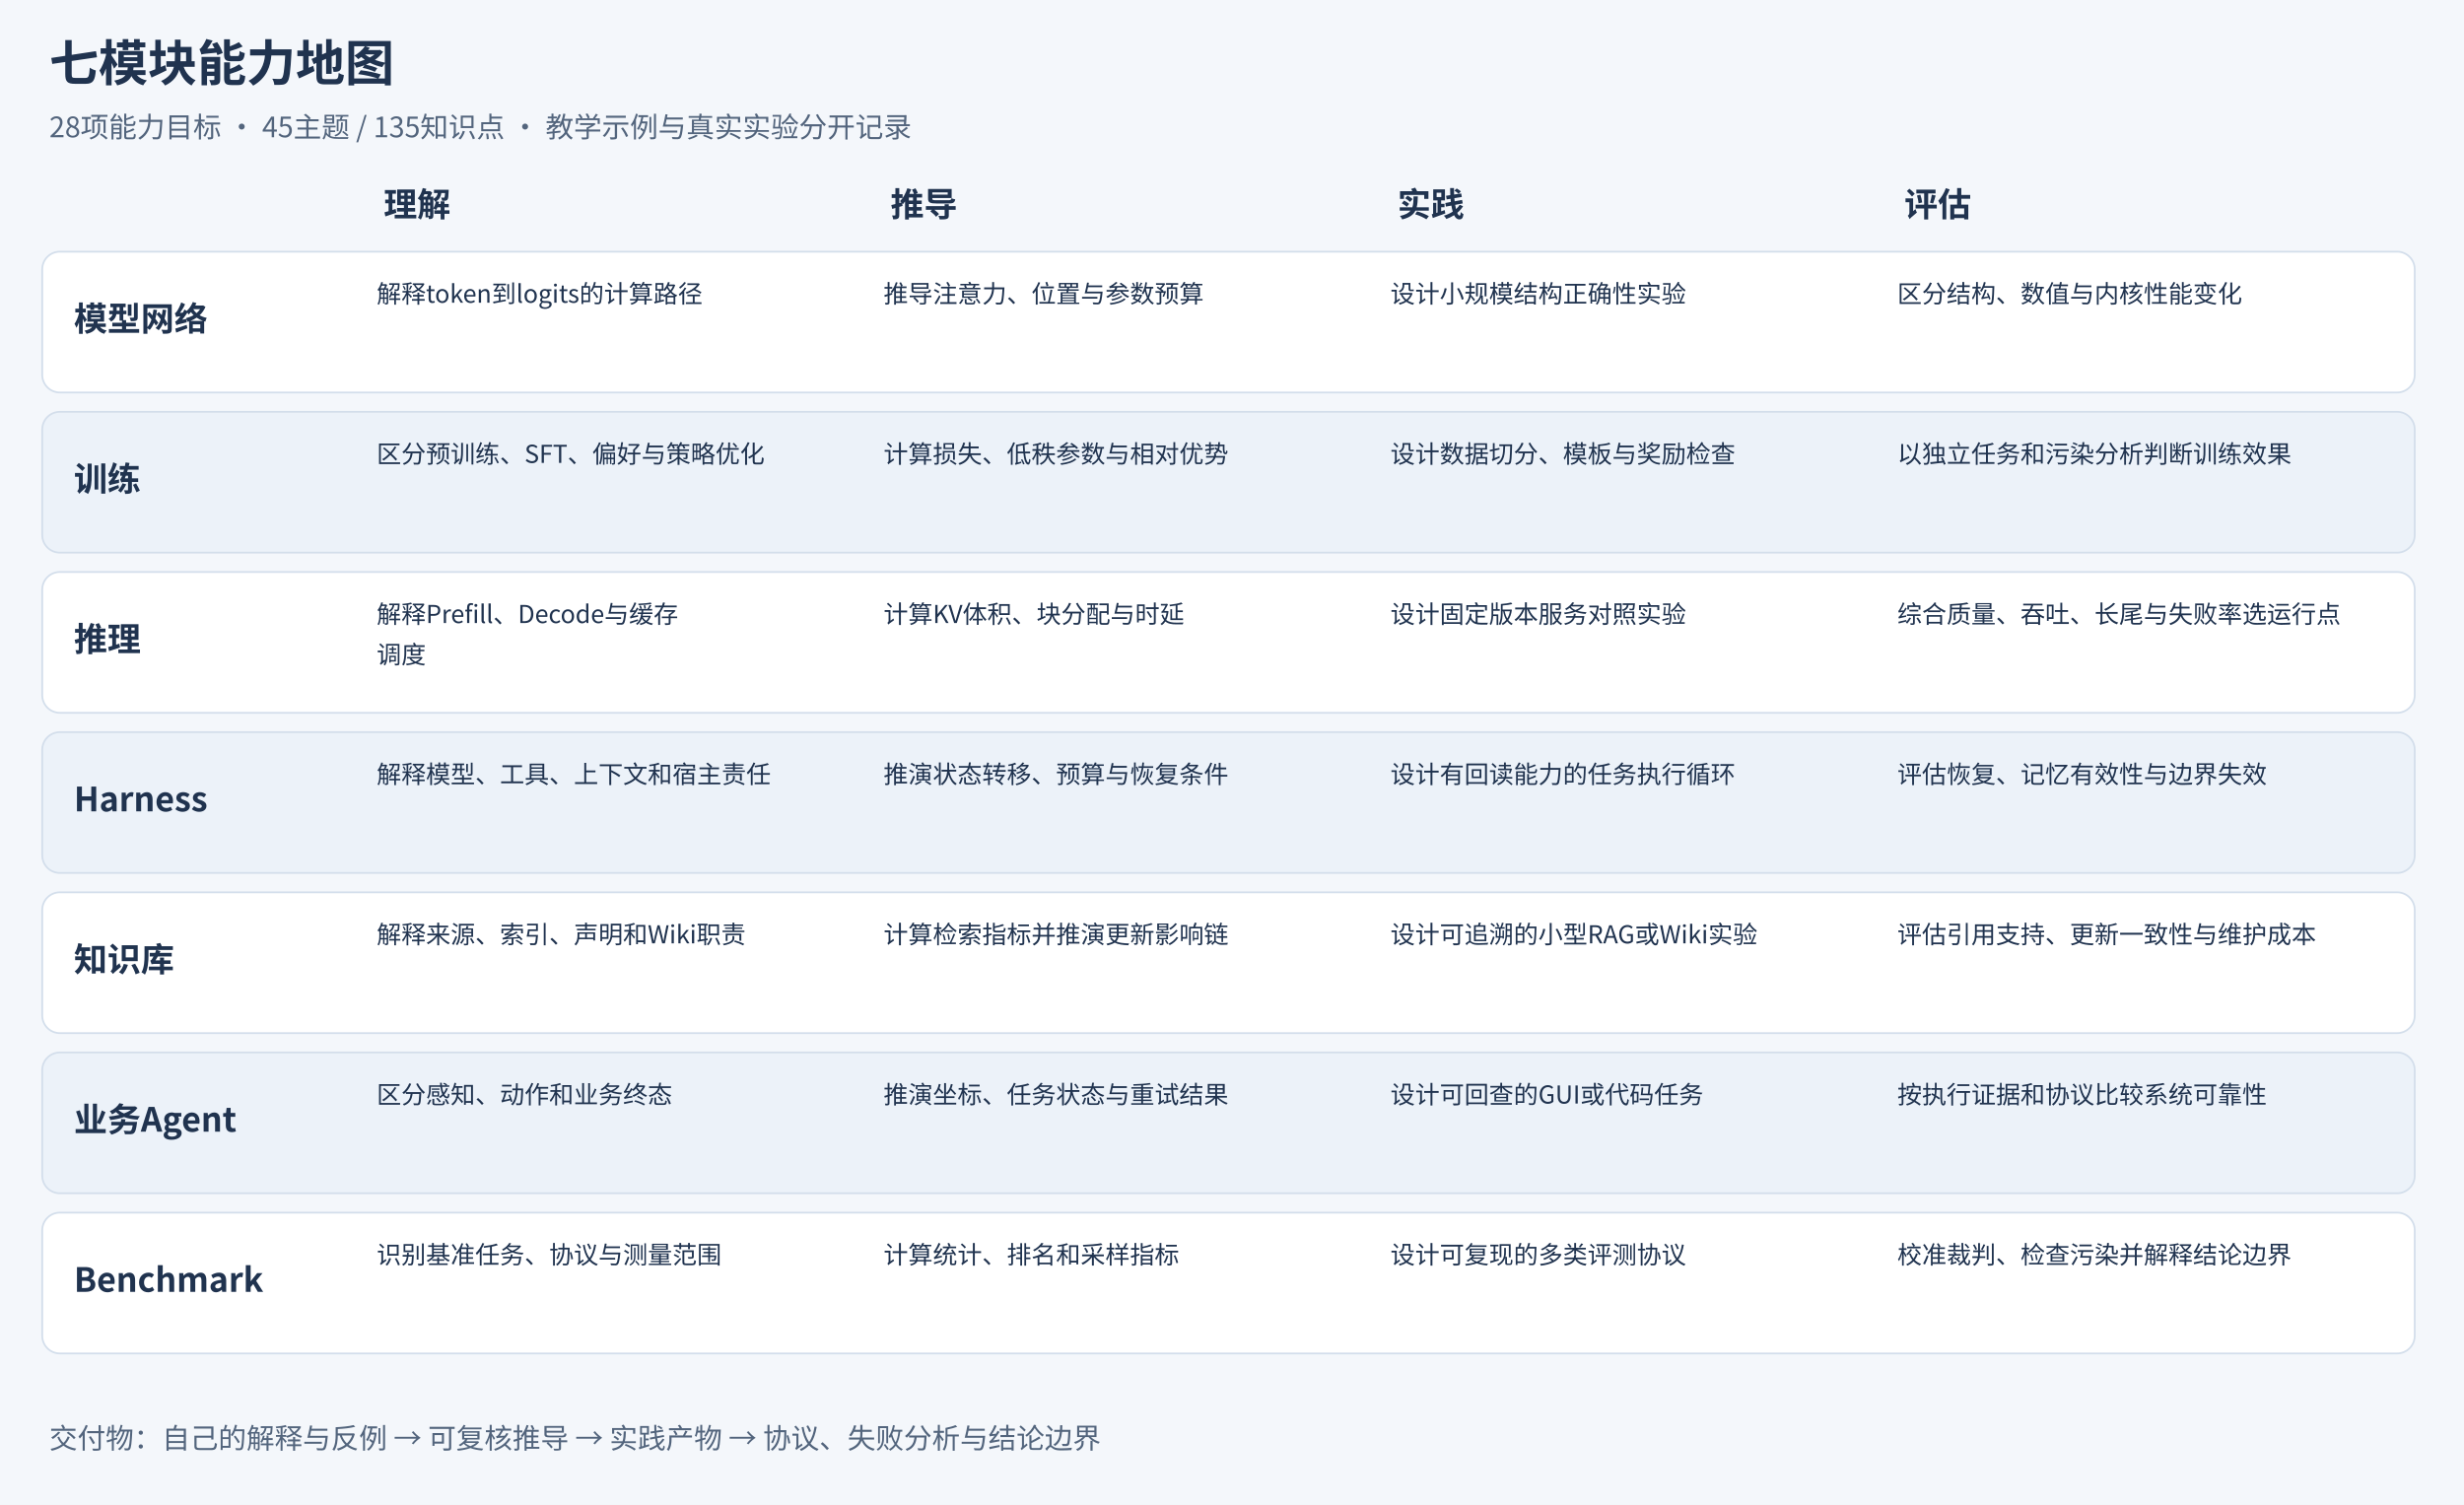
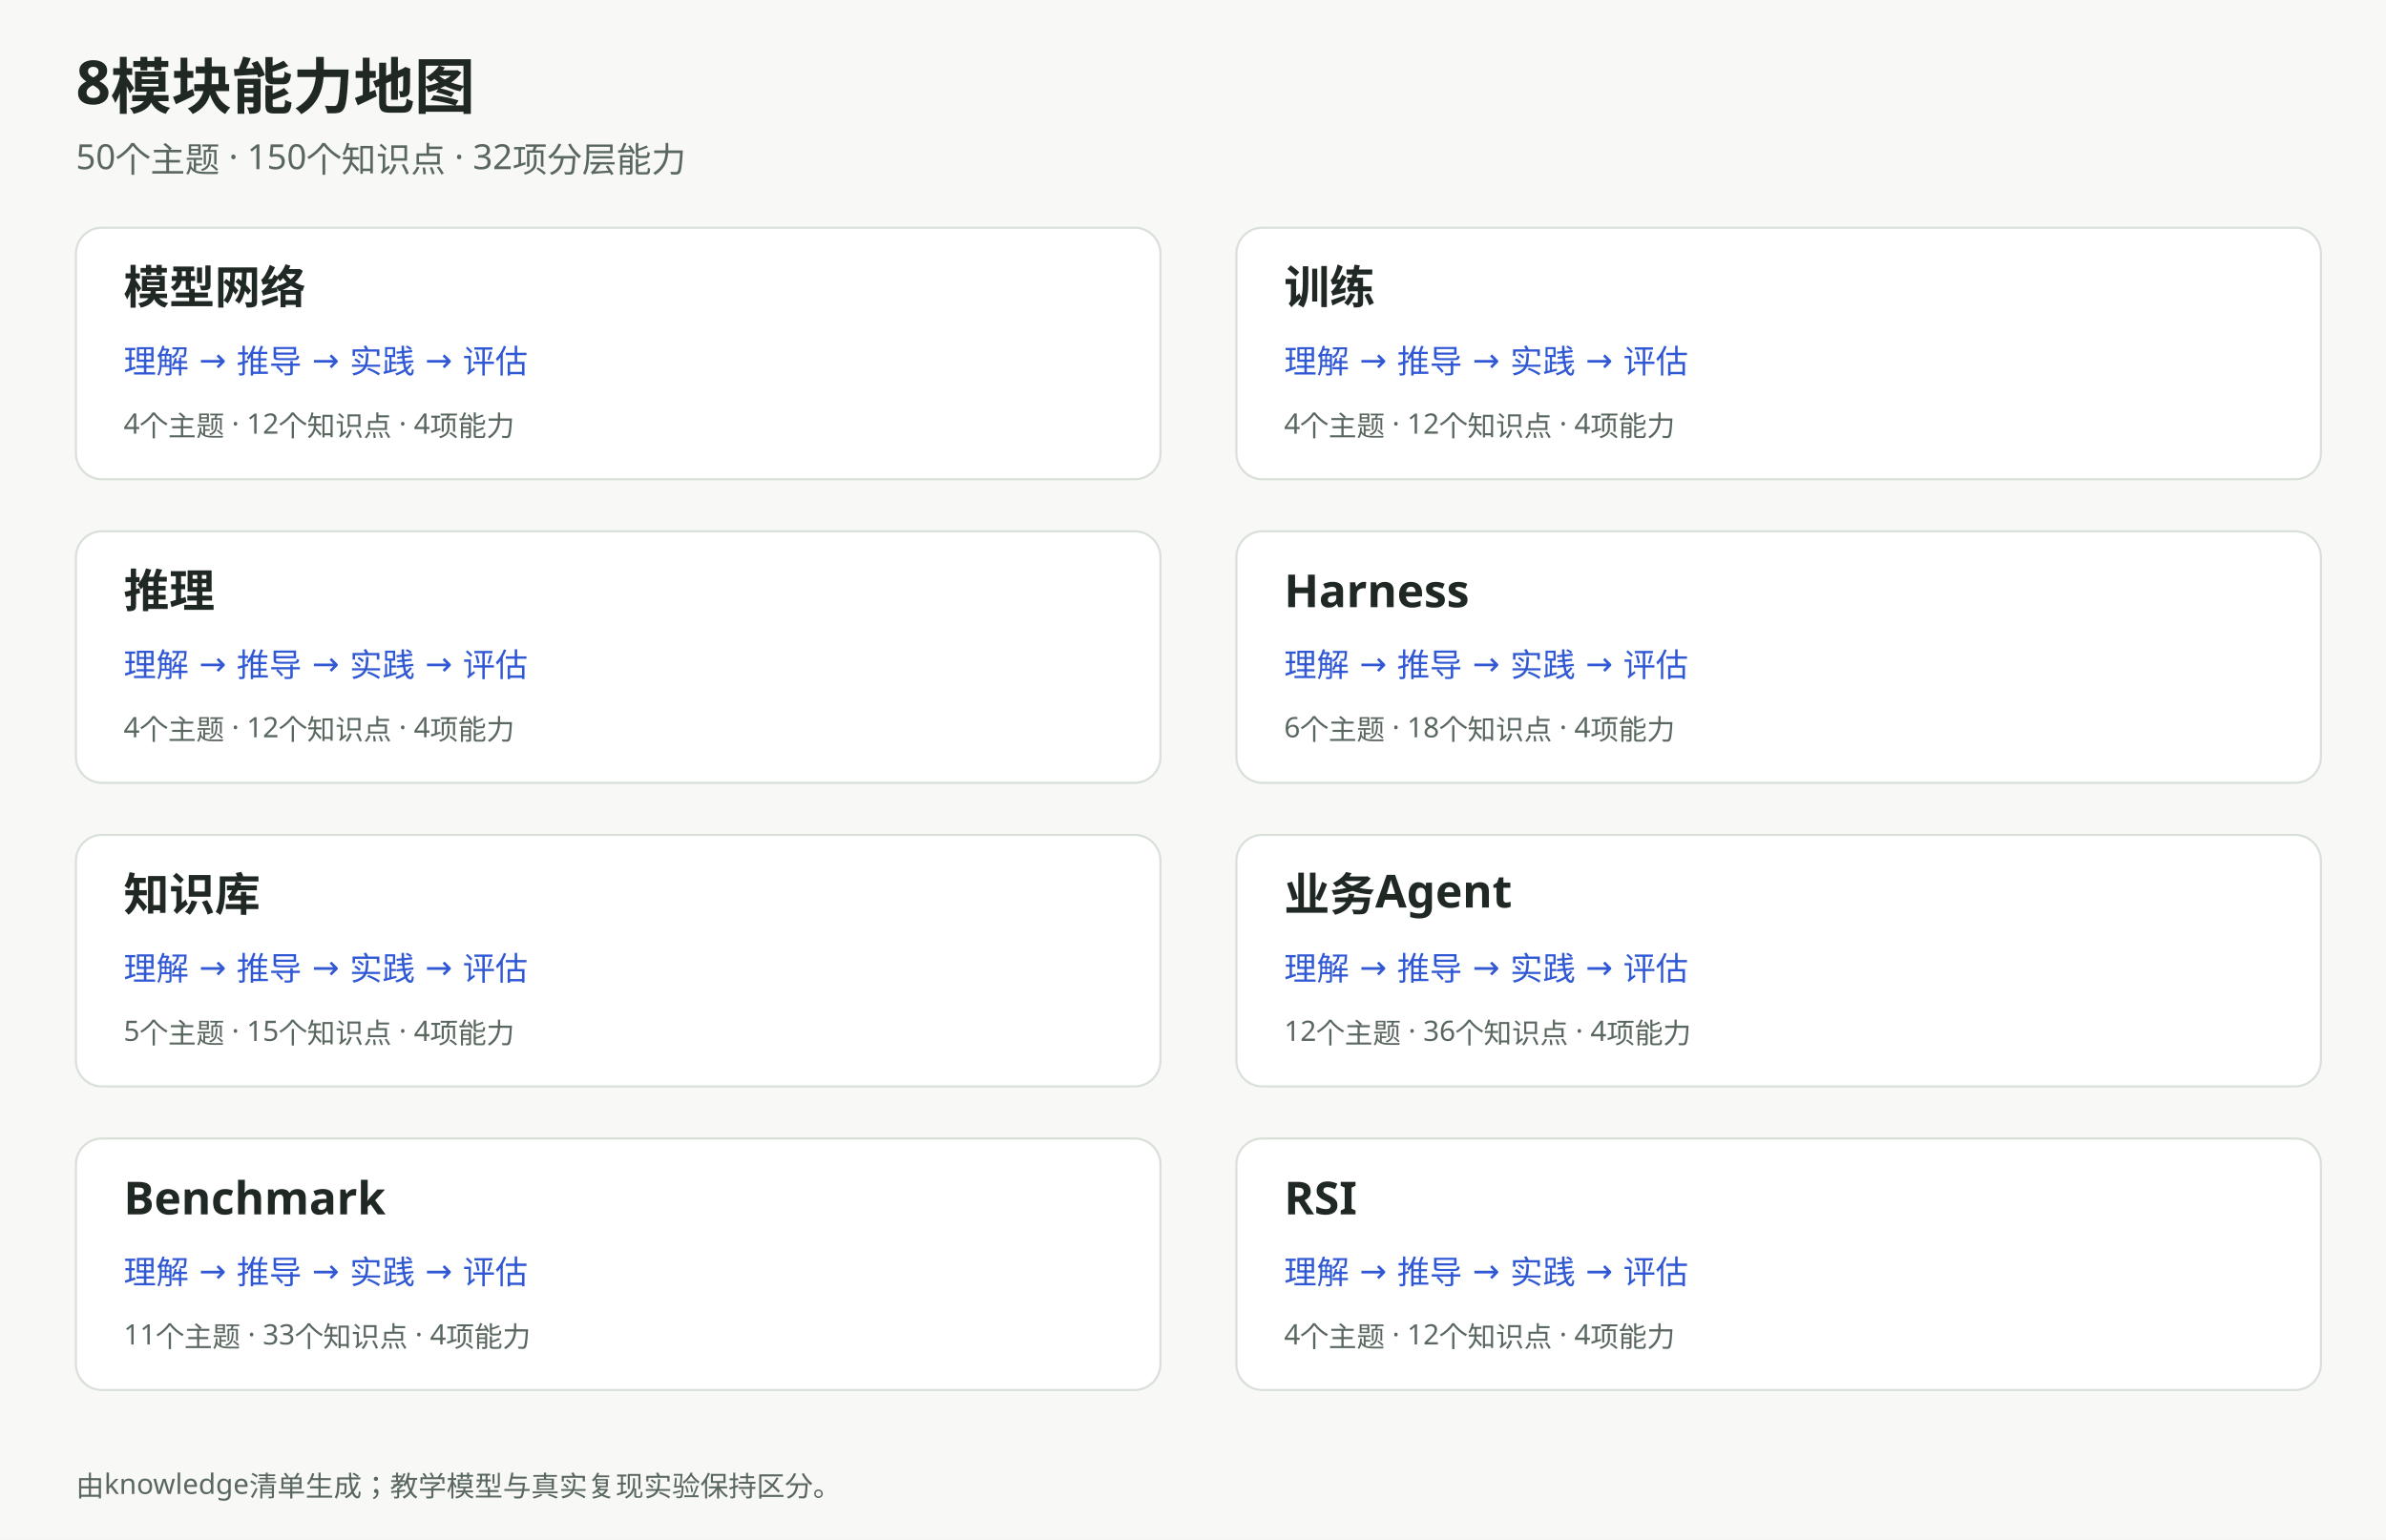
- <svg xmlns="http://www.w3.org/2000/svg" width="1400" height="855" viewBox="0 0 1400 855">
-   <rect width="1400" height="855" fill="#f4f7fb" />
-   <g font-family="Noto Sans CJK SC, sans-serif">
-     <text x="28" y="46" font-size="28" fill="#20334f" font-weight="700">七模块能力地图</text>
-     <text x="28" y="78" font-size="16" fill="#53657d" font-weight="400">28项能力目标 · 45主题 / 135知识点 · 教学示例与真实实验分开记录</text>
-     <text x="218" y="123" font-size="19" fill="#20334f" font-weight="700">理解</text>
-     <text x="506" y="123" font-size="19" fill="#20334f" font-weight="700">推导</text>
-     <text x="794" y="123" font-size="19" fill="#20334f" font-weight="700">实践</text>
-     <text x="1082" y="123" font-size="19" fill="#20334f" font-weight="700">评估</text>
-     <rect x="24" y="143" width="1348" height="80" rx="10" fill="#ffffff" stroke="#d3deeb" />
-     <text x="42" y="188" font-size="19" fill="#20334f" font-weight="700">模型网络</text>
-     <text x="214" y="172" font-size="14" fill="#20334f" font-weight="400">解释token到logits的计算路径</text>
-     <text x="502" y="172" font-size="14" fill="#20334f" font-weight="400">推导注意力、位置与参数预算</text>
-     <text x="790" y="172" font-size="14" fill="#20334f" font-weight="400">设计小规模结构正确性实验</text>
-     <text x="1078" y="172" font-size="14" fill="#20334f" font-weight="400">区分结构、数值与内核性能变化</text>
-     <rect x="24" y="234" width="1348" height="80" rx="10" fill="#ecf2f9" stroke="#d3deeb" />
-     <text x="42" y="279" font-size="19" fill="#20334f" font-weight="700">训练</text>
-     <text x="214" y="263" font-size="14" fill="#20334f" font-weight="400">区分预训练、SFT、偏好与策略优化</text>
-     <text x="502" y="263" font-size="14" fill="#20334f" font-weight="400">计算损失、低秩参数与相对优势</text>
-     <text x="790" y="263" font-size="14" fill="#20334f" font-weight="400">设计数据切分、模板与奖励检查</text>
-     <text x="1078" y="263" font-size="14" fill="#20334f" font-weight="400">以独立任务和污染分析判断训练效果</text>
-     <rect x="24" y="325" width="1348" height="80" rx="10" fill="#ffffff" stroke="#d3deeb" />
-     <text x="42" y="370" font-size="19" fill="#20334f" font-weight="700">推理</text>
-     <text x="214" y="354" font-size="14" fill="#20334f" font-weight="400">解释Prefill、Decode与缓存</text>
-     <text x="214" y="377" font-size="14" fill="#20334f" font-weight="400">调度</text>
-     <text x="502" y="354" font-size="14" fill="#20334f" font-weight="400">计算KV体积、块分配与时延</text>
-     <text x="790" y="354" font-size="14" fill="#20334f" font-weight="400">设计固定版本服务对照实验</text>
-     <text x="1078" y="354" font-size="14" fill="#20334f" font-weight="400">综合质量、吞吐、长尾与失败率选运行点</text>
-     <rect x="24" y="416" width="1348" height="80" rx="10" fill="#ecf2f9" stroke="#d3deeb" />
-     <text x="42" y="461" font-size="19" fill="#20334f" font-weight="700">Harness</text>
-     <text x="214" y="445" font-size="14" fill="#20334f" font-weight="400">解释模型、工具、上下文和宿主责任</text>
-     <text x="502" y="445" font-size="14" fill="#20334f" font-weight="400">推演状态转移、预算与恢复条件</text>
-     <text x="790" y="445" font-size="14" fill="#20334f" font-weight="400">设计有回读能力的任务执行循环</text>
-     <text x="1078" y="445" font-size="14" fill="#20334f" font-weight="400">评估恢复、记忆有效性与边界失效</text>
-     <rect x="24" y="507" width="1348" height="80" rx="10" fill="#ffffff" stroke="#d3deeb" />
-     <text x="42" y="552" font-size="19" fill="#20334f" font-weight="700">知识库</text>
-     <text x="214" y="536" font-size="14" fill="#20334f" font-weight="400">解释来源、索引、声明和Wiki职责</text>
-     <text x="502" y="536" font-size="14" fill="#20334f" font-weight="400">计算检索指标并推演更新影响链</text>
-     <text x="790" y="536" font-size="14" fill="#20334f" font-weight="400">设计可追溯的小型RAG或Wiki实验</text>
-     <text x="1078" y="536" font-size="14" fill="#20334f" font-weight="400">评估引用支持、更新一致性与维护成本</text>
-     <rect x="24" y="598" width="1348" height="80" rx="10" fill="#ecf2f9" stroke="#d3deeb" />
-     <text x="42" y="643" font-size="19" fill="#20334f" font-weight="700">业务Agent</text>
-     <text x="214" y="627" font-size="14" fill="#20334f" font-weight="400">区分感知、动作和业务终态</text>
-     <text x="502" y="627" font-size="14" fill="#20334f" font-weight="400">推演坐标、任务状态与重试结果</text>
-     <text x="790" y="627" font-size="14" fill="#20334f" font-weight="400">设计可回查的GUI或代码任务</text>
-     <text x="1078" y="627" font-size="14" fill="#20334f" font-weight="400">按执行证据和协议比较系统可靠性</text>
-     <rect x="24" y="689" width="1348" height="80" rx="10" fill="#ffffff" stroke="#d3deeb" />
-     <text x="42" y="734" font-size="19" fill="#20334f" font-weight="700">Benchmark</text>
-     <text x="214" y="718" font-size="14" fill="#20334f" font-weight="400">识别基准任务、协议与测量范围</text>
-     <text x="502" y="718" font-size="14" fill="#20334f" font-weight="400">计算统计、排名和采样指标</text>
-     <text x="790" y="718" font-size="14" fill="#20334f" font-weight="400">设计可复现的多类评测协议</text>
-     <text x="1078" y="718" font-size="14" fill="#20334f" font-weight="400">校准裁判、检查污染并解释结论边界</text>
-     <text x="28" y="823" font-size="16" fill="#53657d" font-weight="400">交付物：自己的解释与反例 → 可复核推导 → 实践产物 → 协议、失败分析与结论边界</text>
+ <svg xmlns="http://www.w3.org/2000/svg" width="1100" height="710" viewBox="0 0 1100 710" role="img" aria-labelledby="title description">
+   <rect width="1100" height="710" fill="#f8f9f6" />
+   <g font-family="PingFang SC, Microsoft YaHei, sans-serif" fill="#202824">
+     <text x="35" y="48" font-size="28" font-weight="700">8模块能力地图</text>
+     <text x="35" y="78" font-size="16" fill="#59675f">50个主题 · 150个知识点 · 32项分层能力</text>
+     <rect x="35" y="105" width="500" height="116" rx="12" fill="#ffffff" stroke="#d9e0d9" />
+     <text x="57" y="140" font-size="21" font-weight="650">模型网络</text>
+     <text x="57" y="172" font-size="15" fill="#3158d4">理解 → 推导 → 实践 → 评估</text>
+     <text x="57" y="200" font-size="13" fill="#59675f">4个主题 · 12个知识点 · 4项能力</text>
+     <rect x="570" y="105" width="500" height="116" rx="12" fill="#ffffff" stroke="#d9e0d9" />
+     <text x="592" y="140" font-size="21" font-weight="650">训练</text>
+     <text x="592" y="172" font-size="15" fill="#3158d4">理解 → 推导 → 实践 → 评估</text>
+     <text x="592" y="200" font-size="13" fill="#59675f">4个主题 · 12个知识点 · 4项能力</text>
+     <rect x="35" y="245" width="500" height="116" rx="12" fill="#ffffff" stroke="#d9e0d9" />
+     <text x="57" y="280" font-size="21" font-weight="650">推理</text>
+     <text x="57" y="312" font-size="15" fill="#3158d4">理解 → 推导 → 实践 → 评估</text>
+     <text x="57" y="340" font-size="13" fill="#59675f">4个主题 · 12个知识点 · 4项能力</text>
+     <rect x="570" y="245" width="500" height="116" rx="12" fill="#ffffff" stroke="#d9e0d9" />
+     <text x="592" y="280" font-size="21" font-weight="650">Harness</text>
+     <text x="592" y="312" font-size="15" fill="#3158d4">理解 → 推导 → 实践 → 评估</text>
+     <text x="592" y="340" font-size="13" fill="#59675f">6个主题 · 18个知识点 · 4项能力</text>
+     <rect x="35" y="385" width="500" height="116" rx="12" fill="#ffffff" stroke="#d9e0d9" />
+     <text x="57" y="420" font-size="21" font-weight="650">知识库</text>
+     <text x="57" y="452" font-size="15" fill="#3158d4">理解 → 推导 → 实践 → 评估</text>
+     <text x="57" y="480" font-size="13" fill="#59675f">5个主题 · 15个知识点 · 4项能力</text>
+     <rect x="570" y="385" width="500" height="116" rx="12" fill="#ffffff" stroke="#d9e0d9" />
+     <text x="592" y="420" font-size="21" font-weight="650">业务Agent</text>
+     <text x="592" y="452" font-size="15" fill="#3158d4">理解 → 推导 → 实践 → 评估</text>
+     <text x="592" y="480" font-size="13" fill="#59675f">12个主题 · 36个知识点 · 4项能力</text>
+     <rect x="35" y="525" width="500" height="116" rx="12" fill="#ffffff" stroke="#d9e0d9" />
+     <text x="57" y="560" font-size="21" font-weight="650">Benchmark</text>
+     <text x="57" y="592" font-size="15" fill="#3158d4">理解 → 推导 → 实践 → 评估</text>
+     <text x="57" y="620" font-size="13" fill="#59675f">11个主题 · 33个知识点 · 4项能力</text>
+     <rect x="570" y="525" width="500" height="116" rx="12" fill="#ffffff" stroke="#d9e0d9" />
+     <text x="592" y="560" font-size="21" font-weight="650">RSI</text>
+     <text x="592" y="592" font-size="15" fill="#3158d4">理解 → 推导 → 实践 → 评估</text>
+     <text x="592" y="620" font-size="13" fill="#59675f">4个主题 · 12个知识点 · 4项能力</text>
+     <text x="35" y="690" font-size="13" fill="#59675f">由knowledge清单生成；教学模型与真实复现实验保持区分。</text>
  </g>
</svg>
